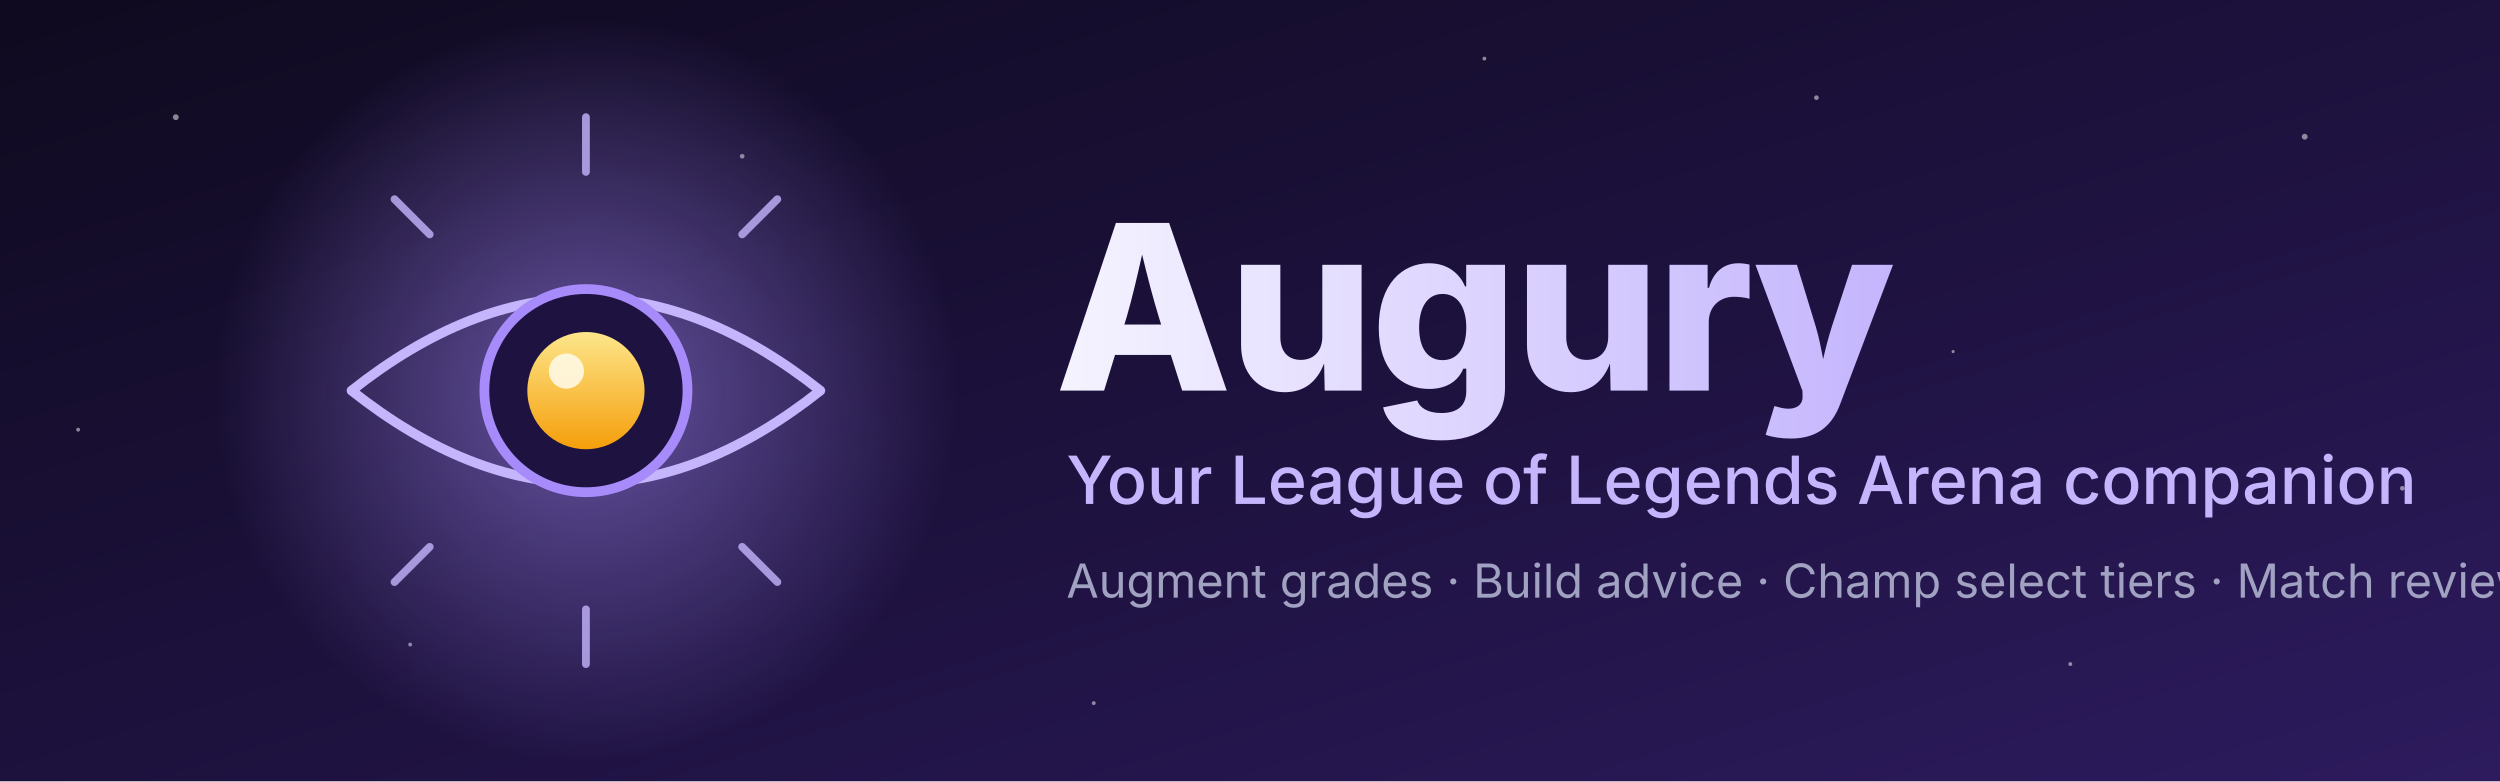
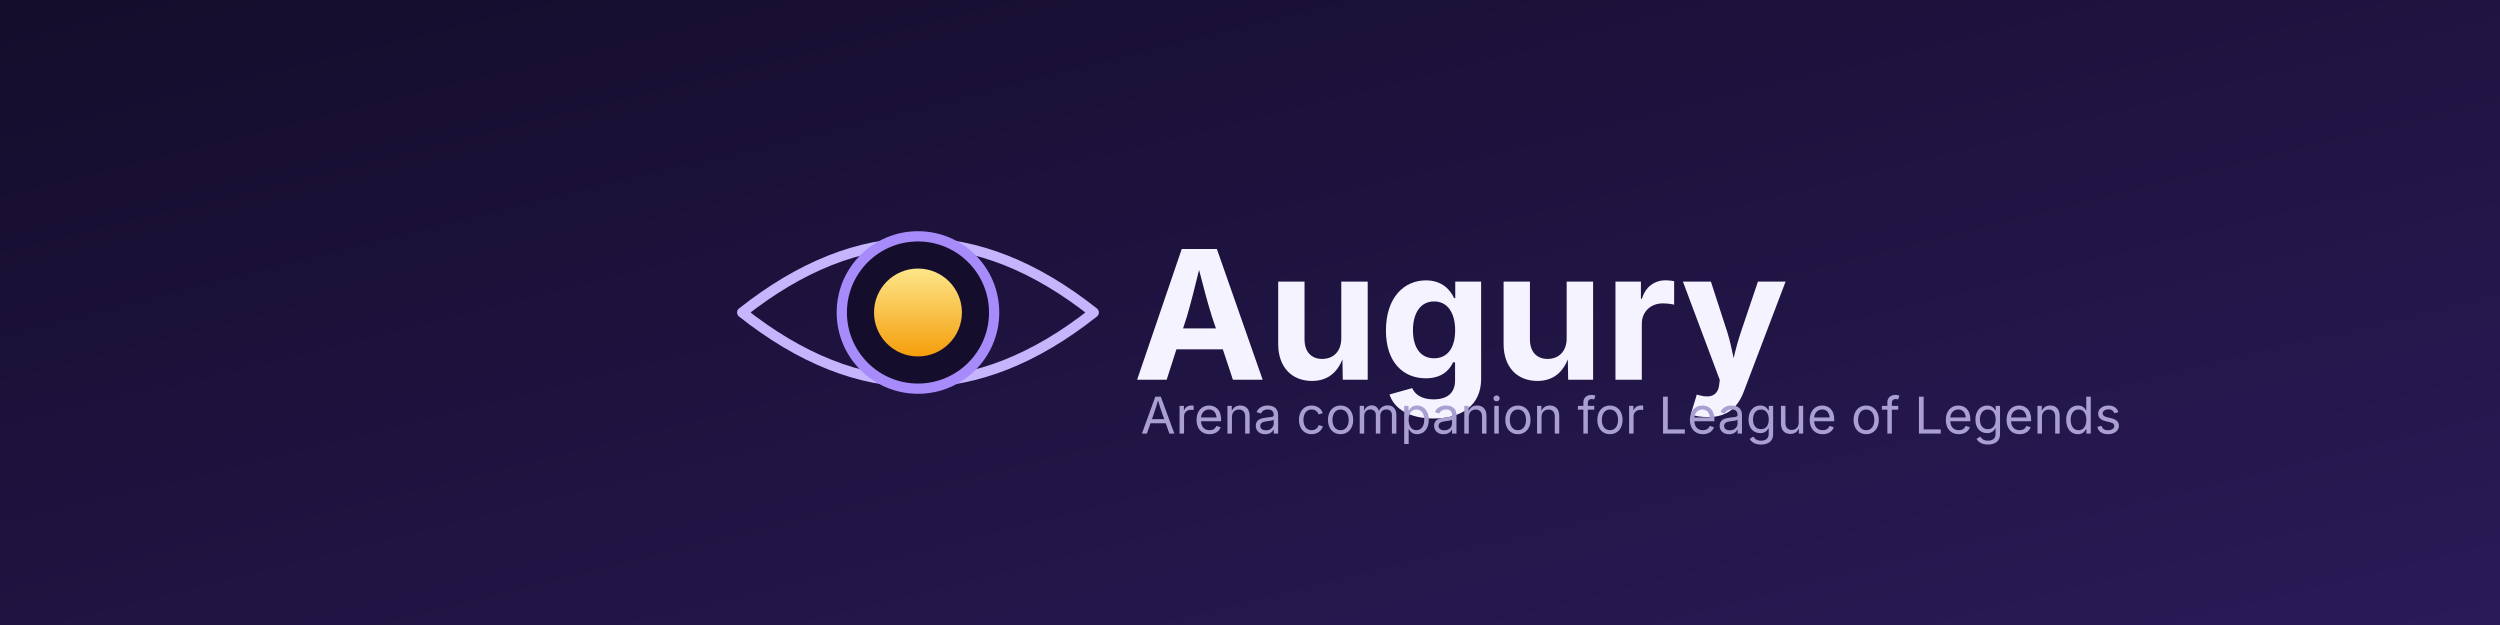
- <svg xmlns="http://www.w3.org/2000/svg" width="1280" height="400" viewBox="0 0 1280 400" role="img" aria-label="Augury: your League of Legends Arena companion">
+ <svg xmlns="http://www.w3.org/2000/svg" width="1280" height="320" viewBox="0 0 1280 320" role="img" aria-label="Augury">
  <defs>
    <linearGradient id="bg" x1="0" y1="0" x2="1" y2="1">
-       <stop offset="0" stop-color="#0f0a1f" />
-       <stop offset="0.55" stop-color="#1e1240" />
-       <stop offset="1" stop-color="#2d1b5e" />
-     </linearGradient>
-     <radialGradient id="glow" cx="0.5" cy="0.5" r="0.5">
-       <stop offset="0" stop-color="#a78bfa" stop-opacity="0.55" />
-       <stop offset="1" stop-color="#a78bfa" stop-opacity="0" />
-     </radialGradient>
-     <linearGradient id="word" x1="0" y1="0" x2="1" y2="0">
-       <stop offset="0" stop-color="#f5f3ff" />
-       <stop offset="1" stop-color="#c4b5fd" />
+       <stop offset="0" stop-color="#140d2b" />
+       <stop offset="1" stop-color="#2a1a57" />
    </linearGradient>
    <linearGradient id="gold" x1="0" y1="0" x2="0" y2="1">
      <stop offset="0" stop-color="#fde68a" />
      <stop offset="1" stop-color="#f59e0b" />
    </linearGradient>
  </defs>
-   <rect width="1280" height="400" fill="url(#bg)" />
-   <g fill="#ffffff" opacity="0.5">
-     <circle cx="90" cy="60" r="1.5" />
-     <circle cx="210" cy="330" r="1" />
-     <circle cx="380" cy="80" r="1.2" />
-     <circle cx="1180" cy="70" r="1.5" />
-     <circle cx="1060" cy="340" r="1" />
-     <circle cx="930" cy="50" r="1.2" />
-     <circle cx="560" cy="360" r="1" />
-     <circle cx="760" cy="30" r="1" />
-     <circle cx="1230" cy="250" r="1.2" />
-     <circle cx="40" cy="220" r="1" />
-     <circle cx="300" cy="200" r="0.8" />
-     <circle cx="1000" cy="180" r="0.8" />
+   <rect width="1280" height="320" fill="url(#bg)" />
+   <g transform="translate(470 160) scale(0.75)">
+     <path d="M-120 0 Q0 -95 120 0 Q0 95 -120 0 Z" fill="none" stroke="#c4b5fd" stroke-width="7" stroke-linejoin="round" />
+     <circle r="52" fill="#140d2b" stroke="#a78bfa" stroke-width="7" />
+     <circle r="30" fill="url(#gold)" />
  </g>
-   <circle cx="300" cy="200" r="190" fill="url(#glow)" />
-   <g transform="translate(300 200)">
-     <path d="M-120 0 Q0 -95 120 0 Q0 95 -120 0 Z" fill="none" stroke="#c4b5fd" stroke-width="5" stroke-linejoin="round" />
-     <circle r="52" fill="#1e1240" stroke="#a78bfa" stroke-width="5" />
-     <circle r="30" fill="url(#gold)" />
-     <circle cx="-10" cy="-10" r="9" fill="#fffbeb" opacity="0.85" />
-     <g stroke="#c4b5fd" stroke-width="4" stroke-linecap="round" opacity="0.8">
-       <line x1="0" y1="-112" x2="0" y2="-140" />
-       <line x1="0" y1="112" x2="0" y2="140" />
-       <line x1="-80" y1="-80" x2="-98" y2="-98" />
-       <line x1="80" y1="-80" x2="98" y2="-98" />
-       <line x1="-80" y1="80" x2="-98" y2="98" />
-       <line x1="80" y1="80" x2="98" y2="98" />
-     </g>
-   </g>
-   <text x="540" y="200" font-family="Segoe UI, Inter, Helvetica, Arial, sans-serif" font-size="118" font-weight="800" letter-spacing="-2" fill="url(#word)">Augury</text>
-   <text x="546" y="258" font-family="Segoe UI, Inter, Helvetica, Arial, sans-serif" font-size="34" font-weight="500" fill="#c4b5fd">Your League of Legends Arena companion</text>
-   <text x="546" y="306" font-family="Segoe UI, Inter, Helvetica, Arial, sans-serif" font-size="24" fill="#a1a1c2">Augment grades · Build advice · Champ select tiers · Match review</text>
+   <text x="580" y="160" font-family="Segoe UI, Inter, Helvetica, Arial, sans-serif" font-size="92" font-weight="700" fill="#f5f3ff" dominant-baseline="middle">Augury</text>
+   <text x="584" y="222" font-family="Segoe UI, Inter, Helvetica, Arial, sans-serif" font-size="26" fill="#a99fd0">Arena companion for League of Legends</text>
</svg>
